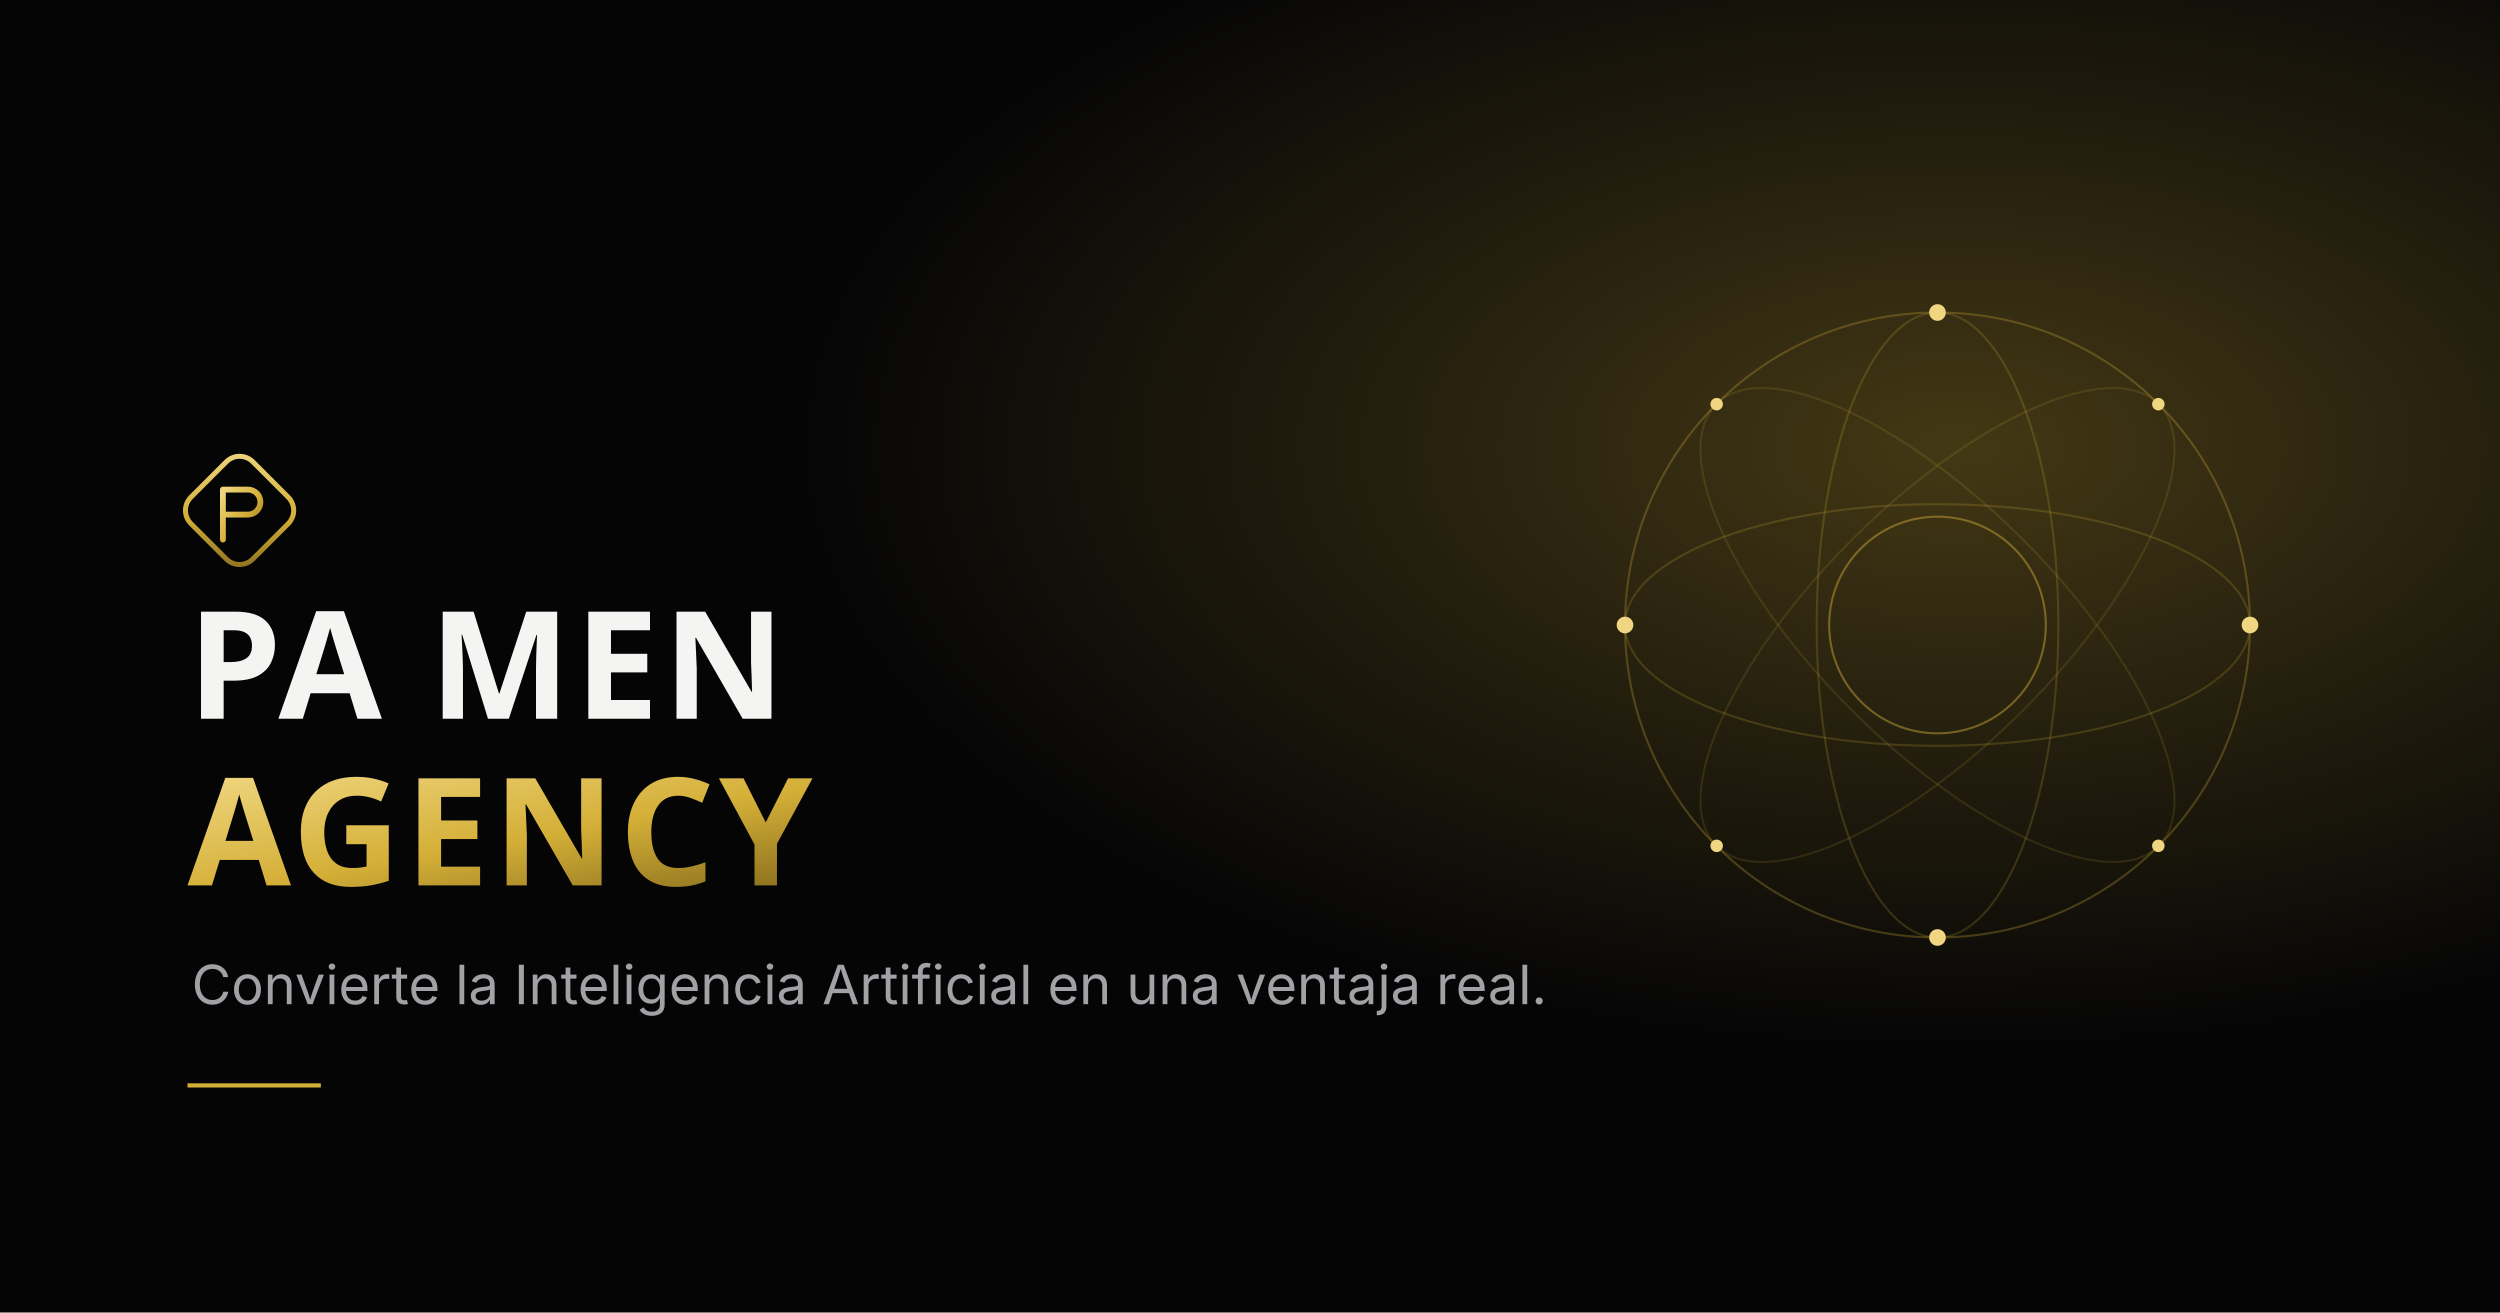
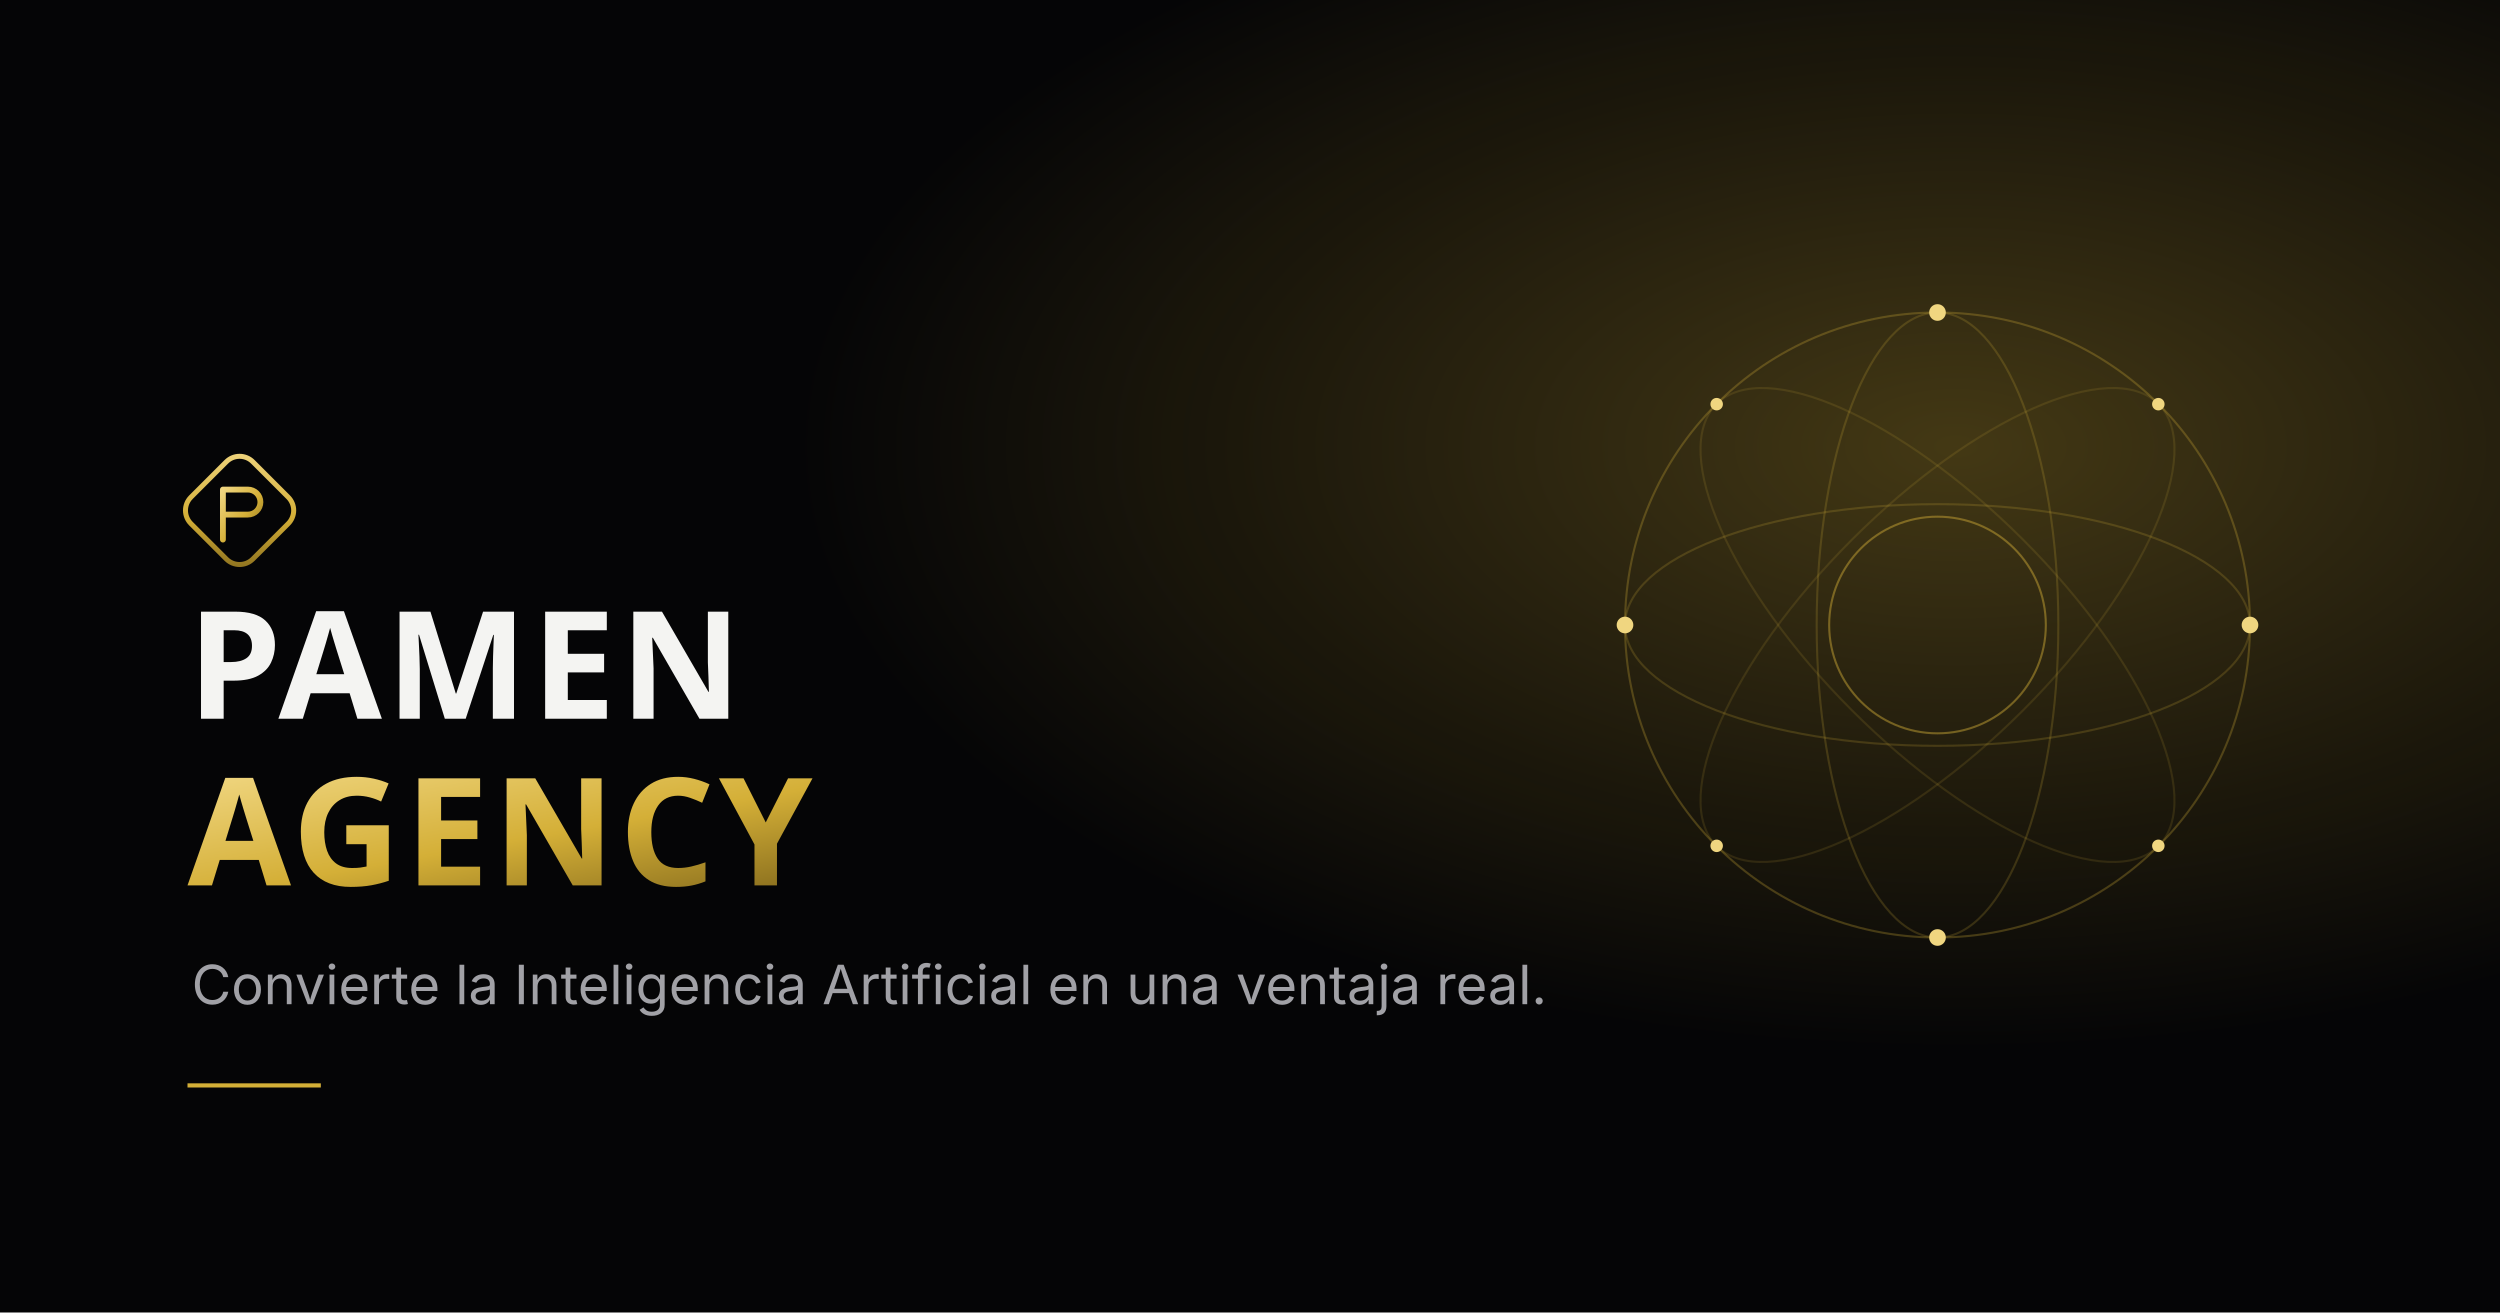
<svg xmlns="http://www.w3.org/2000/svg" width="1200" height="630" viewBox="0 0 1200 630">
  <defs>
    <linearGradient id="gold" x1="0" y1="0" x2="1" y2="1">
      <stop offset="0%" stop-color="#F0D680" />
      <stop offset="55%" stop-color="#D4AF37" />
      <stop offset="100%" stop-color="#8A6F1E" />
    </linearGradient>
    <radialGradient id="halo" cx="78%" cy="34%" r="46%">
      <stop offset="0%" stop-color="#D4AF37" stop-opacity="0.30" />
      <stop offset="100%" stop-color="#D4AF37" stop-opacity="0" />
    </radialGradient>
  </defs>
  <rect width="1200" height="630" fill="#050506" />
  <rect width="1200" height="630" fill="url(#halo)" />
  <g stroke="#D4AF37" fill="none">
    <circle cx="930" cy="300" r="150" opacity="0.28" />
    <ellipse cx="930" cy="300" rx="150" ry="58" opacity="0.20" />
    <ellipse cx="930" cy="300" rx="58" ry="150" opacity="0.20" />
    <ellipse cx="930" cy="300" rx="150" ry="58" opacity="0.14" transform="rotate(45 930 300)" />
    <ellipse cx="930" cy="300" rx="150" ry="58" opacity="0.14" transform="rotate(-45 930 300)" />
    <circle cx="930" cy="300" r="52" opacity="0.45" />
  </g>
  <g fill="#F0D680">
    <circle cx="930" cy="150" r="4" />
    <circle cx="1080" cy="300" r="4" />
    <circle cx="930" cy="450" r="4" />
    <circle cx="780" cy="300" r="4" />
    <circle cx="1036" cy="194" r="3" />
    <circle cx="1036" cy="406" r="3" />
    <circle cx="824" cy="406" r="3" />
    <circle cx="824" cy="194" r="3" />
  </g>
  <g transform="translate(90 220)">
    <rect x="4" y="4" width="42" height="42" rx="9" transform="rotate(45 25 25)" fill="none" stroke="url(#gold)" stroke-width="2.4" />
    <path d="M17 39V15h12a6 6 0 0 1 0 12H17" fill="none" stroke="url(#gold)" stroke-width="2.8" stroke-linecap="round" stroke-linejoin="round" />
  </g>
-   <text x="90" y="345" font-family="'Space Grotesk',Segoe UI,system-ui,sans-serif" font-size="72" font-weight="700" letter-spacing="2" fill="#F4F4F2">PA MEN</text>
+   <text x="90" y="345" font-family="'Space Grotesk',Segoe UI,system-ui,sans-serif" font-size="72" font-weight="700" letter-spacing="2" fill="#F4F4F2">PAMEN</text>
  <text x="90" y="425" font-family="'Space Grotesk',Segoe UI,system-ui,sans-serif" font-size="72" font-weight="700" letter-spacing="2" fill="url(#gold)">AGENCY</text>
  <text x="92" y="482" font-family="Inter,Segoe UI,system-ui,sans-serif" font-size="26" fill="#A1A1A6">Convierte la Inteligencia Artificial en una ventaja real.</text>
  <rect x="90" y="520" width="64" height="2" fill="#D4AF37" />
</svg>
